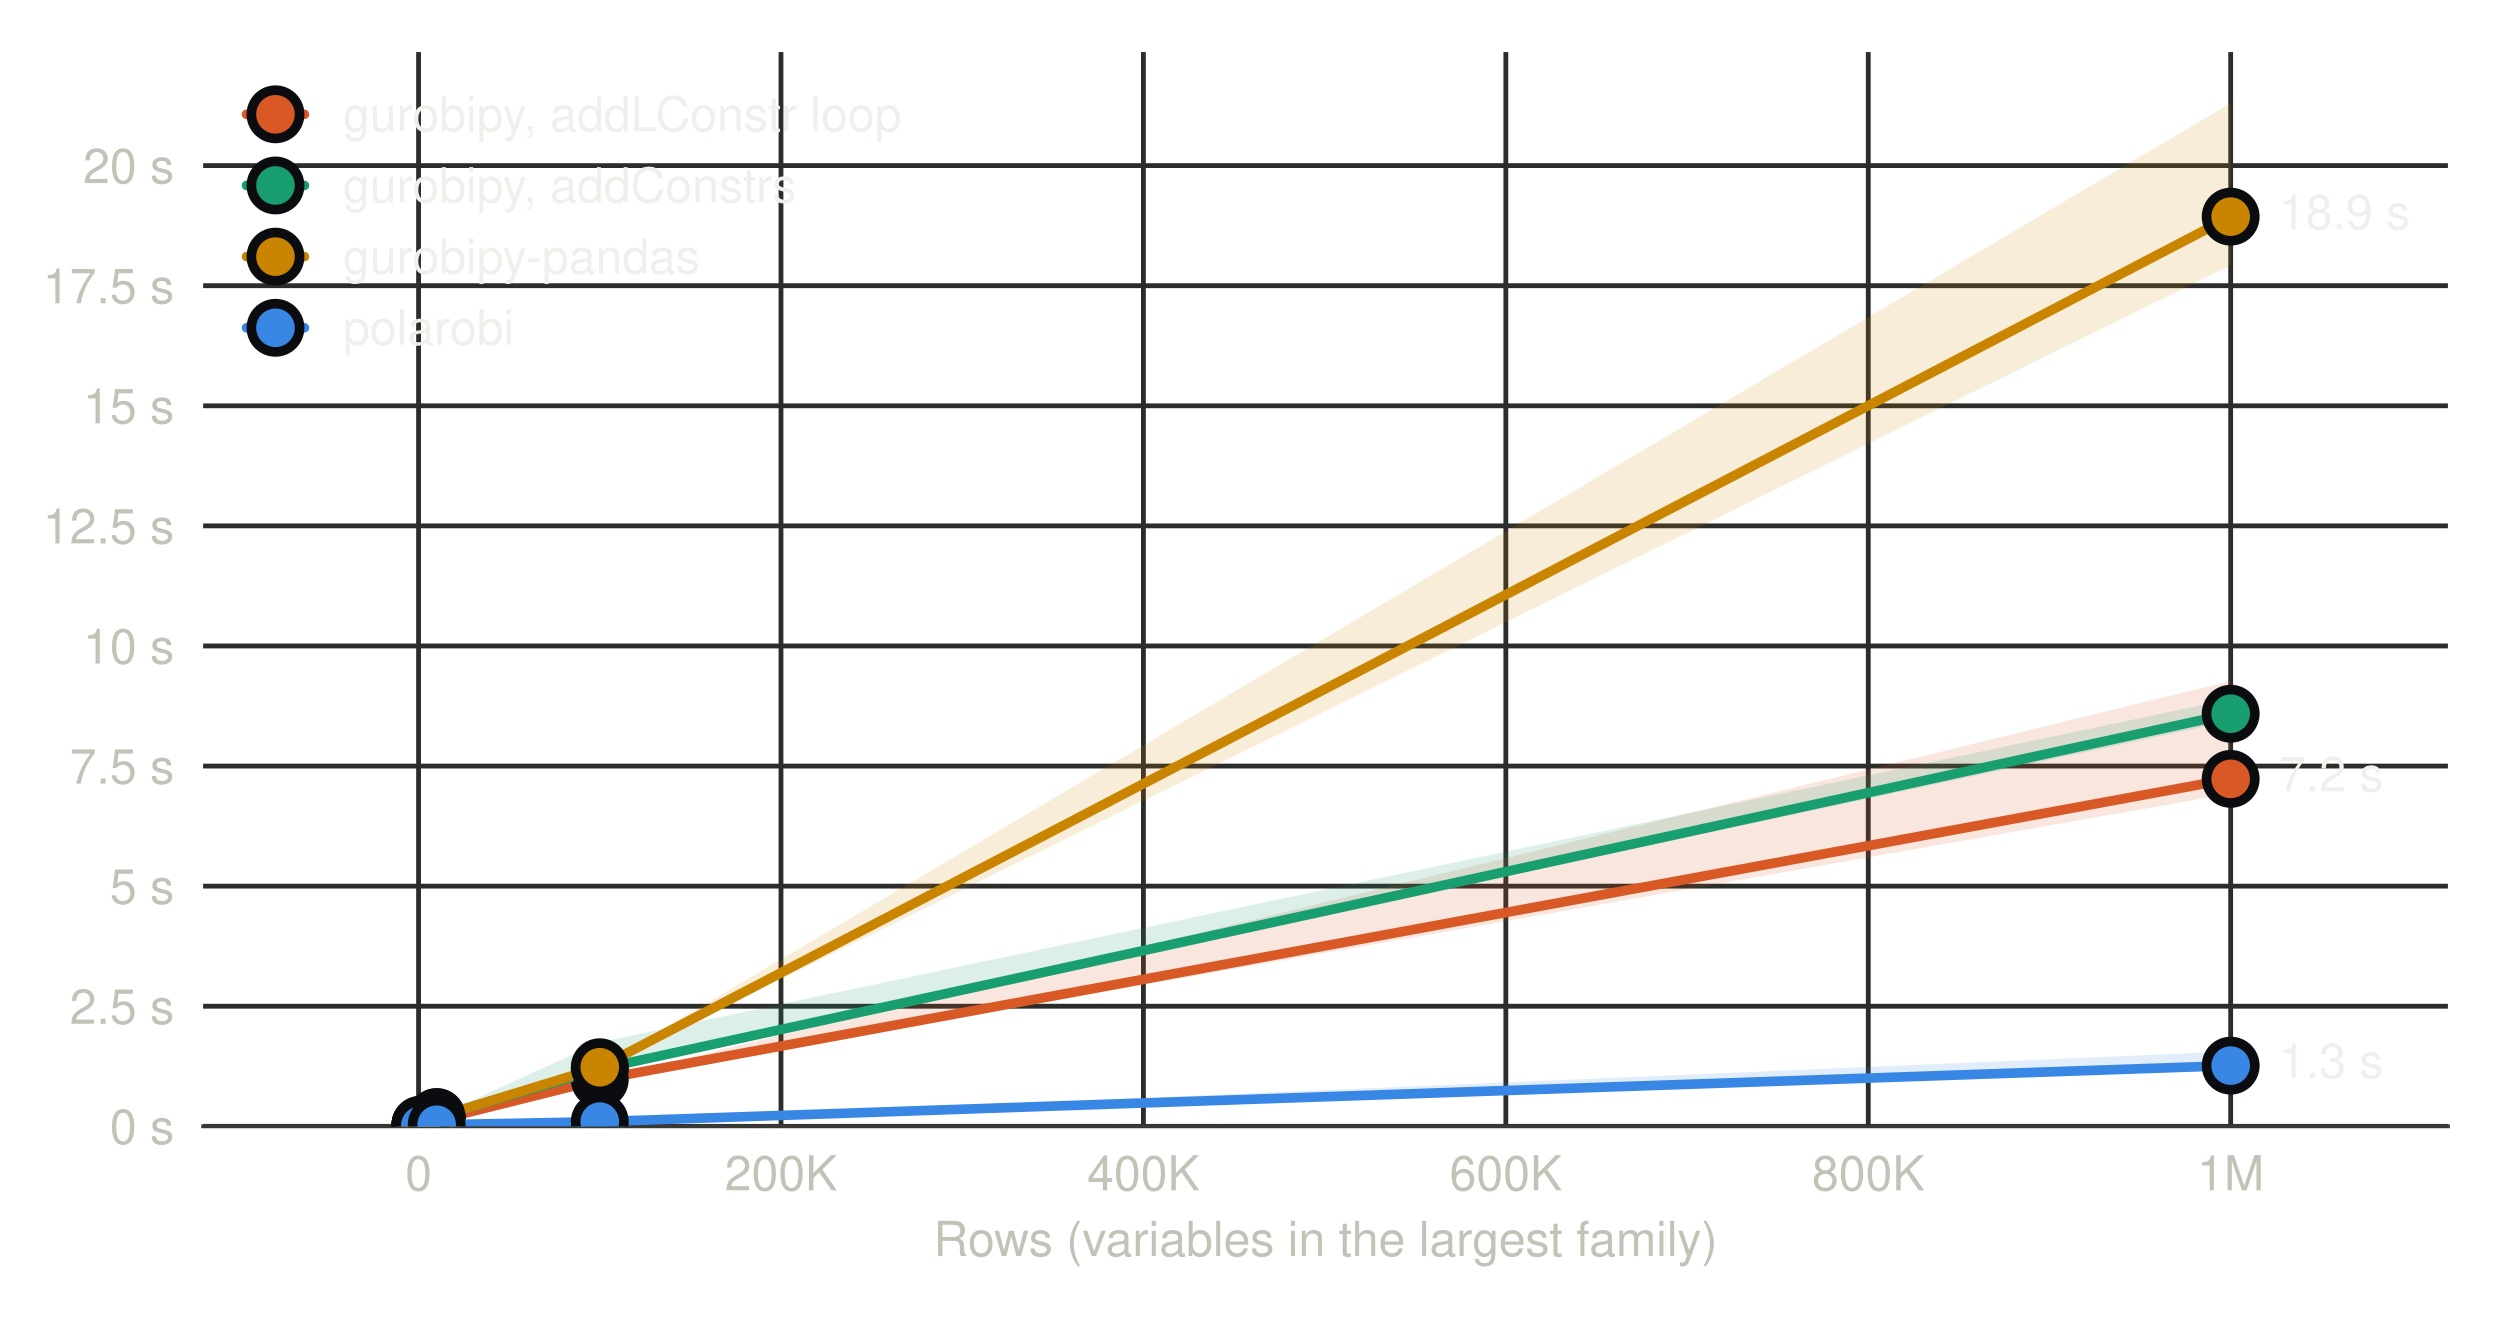
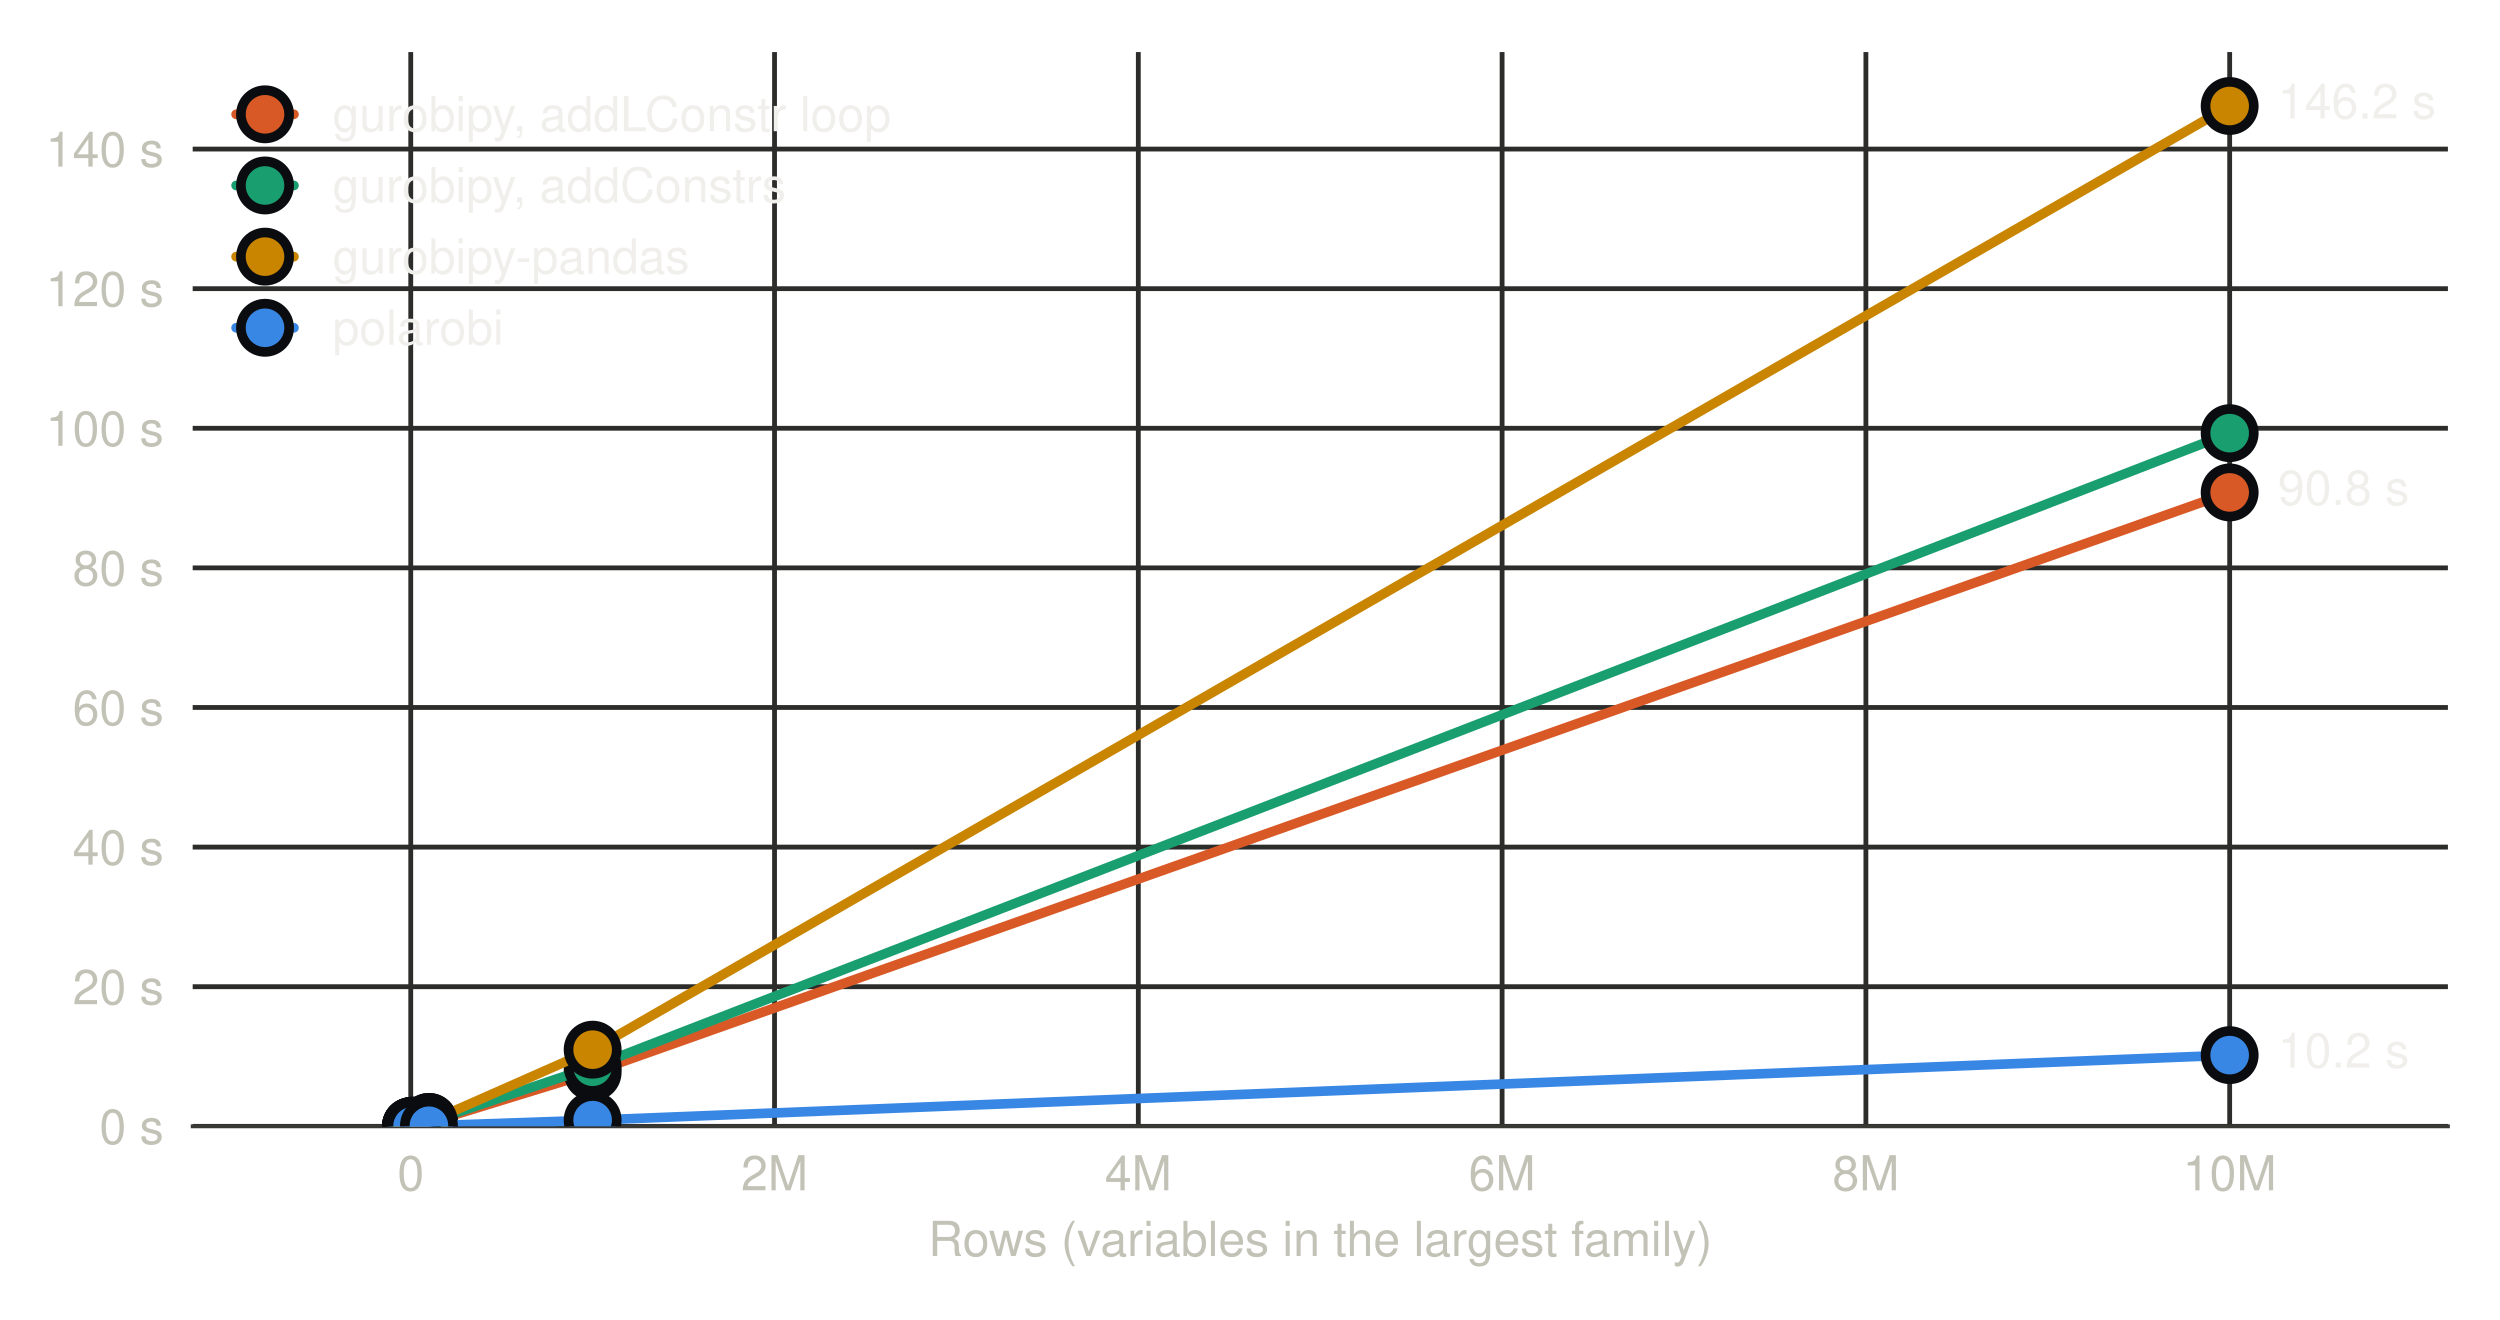
<svg xmlns="http://www.w3.org/2000/svg" xmlns:xlink="http://www.w3.org/1999/xlink" width="518.4pt" height="273.6pt" viewBox="0 0 518.4 273.6" version="1.1">
  <defs>
    <style type="text/css">*{stroke-linejoin: round; stroke-linecap: butt}</style>
  </defs>
  <g id="figure_1">
    <g id="patch_1">
      <path d="M 0 273.6  L 518.4 273.6  L 518.4 0  L 0 0  L 0 273.6  z " style="fill: none; opacity: 0" />
    </g>
    <g id="axes_1">
      <g id="patch_2">
-         <path d="M 42.123 233.553  L 507.6 233.553  L 507.6 10.8  L 42.123 10.8  L 42.123 233.553  z " style="fill: none" />
+         <path d="M 39.955 233.553  L 507.6 233.553  L 507.6 10.8  L 39.955 10.8  L 39.955 233.553  z " style="fill: none" />
      </g>
      <g id="matplotlib.axis_1">
        <g id="xtick_1">
          <g id="line2d_1">
-             <path d="M 86.794 233.553  L 86.794 10.8  " clip-path="url(#pee6a1413c4)" style="fill: none; stroke: #2c2c2a; stroke-linecap: square" />
+             <path d="M 85.173 233.553  L 85.173 10.8  " clip-path="url(#pe7d476c7a1)" style="fill: none; stroke: #2c2c2a; stroke-linecap: square" />
          </g>
          <g id="line2d_2" />
          <g id="text_1">
-             <text style="font-size: 10px; font-family: 'Segoe UI', 'Helvetica', 'Arial', 'DejaVu Sans', sans-serif; text-anchor: middle; fill: #c3c2b7" x="86.794" y="246.833" transform="rotate(-0 86.7938 246.833)">0</text>
+             <text style="font-size: 10px; font-family: 'Segoe UI', 'Helvetica', 'Arial', 'DejaVu Sans', sans-serif; text-anchor: middle; fill: #c3c2b7" x="85.173" y="246.833" transform="rotate(-0 85.17297 246.833)">0</text>
          </g>
        </g>
        <g id="xtick_2">
          <g id="line2d_3">
-             <path d="M 161.946 233.553  L 161.946 10.8  " clip-path="url(#pee6a1413c4)" style="fill: none; stroke: #2c2c2a; stroke-linecap: square" />
+             <path d="M 160.607 233.553  L 160.607 10.8  " clip-path="url(#pe7d476c7a1)" style="fill: none; stroke: #2c2c2a; stroke-linecap: square" />
          </g>
          <g id="line2d_4" />
          <g id="text_2">
-             <text style="font-size: 10px; font-family: 'Segoe UI', 'Helvetica', 'Arial', 'DejaVu Sans', sans-serif; text-anchor: middle; fill: #c3c2b7" x="161.946" y="246.833" transform="rotate(-0 161.9458 246.833)">200K</text>
+             <text style="font-size: 10px; font-family: 'Segoe UI', 'Helvetica', 'Arial', 'DejaVu Sans', sans-serif; text-anchor: middle; fill: #c3c2b7" x="160.607" y="246.833" transform="rotate(-0 160.6072 246.833)">2M</text>
          </g>
        </g>
        <g id="xtick_3">
          <g id="line2d_5">
-             <path d="M 237.098 233.553  L 237.098 10.8  " clip-path="url(#pee6a1413c4)" style="fill: none; stroke: #2c2c2a; stroke-linecap: square" />
+             <path d="M 236.041 233.553  L 236.041 10.8  " clip-path="url(#pe7d476c7a1)" style="fill: none; stroke: #2c2c2a; stroke-linecap: square" />
          </g>
          <g id="line2d_6" />
          <g id="text_3">
-             <text style="font-size: 10px; font-family: 'Segoe UI', 'Helvetica', 'Arial', 'DejaVu Sans', sans-serif; text-anchor: middle; fill: #c3c2b7" x="237.098" y="246.833" transform="rotate(-0 237.0978 246.833)">400K</text>
+             <text style="font-size: 10px; font-family: 'Segoe UI', 'Helvetica', 'Arial', 'DejaVu Sans', sans-serif; text-anchor: middle; fill: #c3c2b7" x="236.041" y="246.833" transform="rotate(-0 236.0414 246.833)">4M</text>
          </g>
        </g>
        <g id="xtick_4">
          <g id="line2d_7">
-             <path d="M 312.25 233.553  L 312.25 10.8  " clip-path="url(#pee6a1413c4)" style="fill: none; stroke: #2c2c2a; stroke-linecap: square" />
+             <path d="M 311.476 233.553  L 311.476 10.8  " clip-path="url(#pe7d476c7a1)" style="fill: none; stroke: #2c2c2a; stroke-linecap: square" />
          </g>
          <g id="line2d_8" />
          <g id="text_4">
-             <text style="font-size: 10px; font-family: 'Segoe UI', 'Helvetica', 'Arial', 'DejaVu Sans', sans-serif; text-anchor: middle; fill: #c3c2b7" x="312.25" y="246.833" transform="rotate(-0 312.2498 246.833)">600K</text>
+             <text style="font-size: 10px; font-family: 'Segoe UI', 'Helvetica', 'Arial', 'DejaVu Sans', sans-serif; text-anchor: middle; fill: #c3c2b7" x="311.476" y="246.833" transform="rotate(-0 311.4756 246.833)">6M</text>
          </g>
        </g>
        <g id="xtick_5">
          <g id="line2d_9">
-             <path d="M 387.402 233.553  L 387.402 10.8  " clip-path="url(#pee6a1413c4)" style="fill: none; stroke: #2c2c2a; stroke-linecap: square" />
+             <path d="M 386.91 233.553  L 386.91 10.8  " clip-path="url(#pe7d476c7a1)" style="fill: none; stroke: #2c2c2a; stroke-linecap: square" />
          </g>
          <g id="line2d_10" />
          <g id="text_5">
-             <text style="font-size: 10px; font-family: 'Segoe UI', 'Helvetica', 'Arial', 'DejaVu Sans', sans-serif; text-anchor: middle; fill: #c3c2b7" x="387.402" y="246.833" transform="rotate(-0 387.4019 246.833)">800K</text>
+             <text style="font-size: 10px; font-family: 'Segoe UI', 'Helvetica', 'Arial', 'DejaVu Sans', sans-serif; text-anchor: middle; fill: #c3c2b7" x="386.91" y="246.833" transform="rotate(-0 386.9098 246.833)">8M</text>
          </g>
        </g>
        <g id="xtick_6">
          <g id="line2d_11">
-             <path d="M 462.554 233.553  L 462.554 10.8  " clip-path="url(#pee6a1413c4)" style="fill: none; stroke: #2c2c2a; stroke-linecap: square" />
+             <path d="M 462.344 233.553  L 462.344 10.8  " clip-path="url(#pe7d476c7a1)" style="fill: none; stroke: #2c2c2a; stroke-linecap: square" />
          </g>
          <g id="line2d_12" />
          <g id="text_6">
-             <text style="font-size: 10px; font-family: 'Segoe UI', 'Helvetica', 'Arial', 'DejaVu Sans', sans-serif; text-anchor: middle; fill: #c3c2b7" x="462.554" y="246.833" transform="rotate(-0 462.5539 246.833)">1M</text>
+             <text style="font-size: 10px; font-family: 'Segoe UI', 'Helvetica', 'Arial', 'DejaVu Sans', sans-serif; text-anchor: middle; fill: #c3c2b7" x="462.344" y="246.833" transform="rotate(-0 462.344 246.833)">10M</text>
          </g>
        </g>
        <g id="text_7">
-           <text style="font-size: 10px; font-family: 'Segoe UI', 'Helvetica', 'Arial', 'DejaVu Sans', sans-serif; text-anchor: middle; fill: #c3c2b7" x="274.862" y="260.447" transform="rotate(-0 274.8617 260.4469)">Rows (variables in the largest family)</text>
+           <text style="font-size: 10px; font-family: 'Segoe UI', 'Helvetica', 'Arial', 'DejaVu Sans', sans-serif; text-anchor: middle; fill: #c3c2b7" x="273.777" y="260.447" transform="rotate(-0 273.7773 260.4469)">Rows (variables in the largest family)</text>
        </g>
      </g>
      <g id="matplotlib.axis_2">
        <g id="ytick_1">
          <g id="line2d_13">
-             <path d="M 42.123 233.553  L 507.6 233.553  " clip-path="url(#pee6a1413c4)" style="fill: none; stroke: #2c2c2a; stroke-linecap: square" />
+             <path d="M 39.955 233.553  L 507.6 233.553  " clip-path="url(#pe7d476c7a1)" style="fill: none; stroke: #2c2c2a; stroke-linecap: square" />
          </g>
          <g id="line2d_14" />
          <g id="text_8">
-             <text style="font-size: 10px; font-family: 'Segoe UI', 'Helvetica', 'Arial', 'DejaVu Sans', sans-serif; text-anchor: end; fill: #c3c2b7" x="36.123" y="237.193" transform="rotate(-0 36.12344 237.1929)">0 s</text>
+             <text style="font-size: 10px; font-family: 'Segoe UI', 'Helvetica', 'Arial', 'DejaVu Sans', sans-serif; text-anchor: end; fill: #c3c2b7" x="33.955" y="237.193" transform="rotate(-0 33.95469 237.1929)">0 s</text>
          </g>
        </g>
        <g id="ytick_2">
          <g id="line2d_15">
-             <path d="M 42.123 208.652  L 507.6 208.652  " clip-path="url(#pee6a1413c4)" style="fill: none; stroke: #2c2c2a; stroke-linecap: square" />
+             <path d="M 39.955 204.603  L 507.6 204.603  " clip-path="url(#pe7d476c7a1)" style="fill: none; stroke: #2c2c2a; stroke-linecap: square" />
          </g>
          <g id="line2d_16" />
          <g id="text_9">
-             <text style="font-size: 10px; font-family: 'Segoe UI', 'Helvetica', 'Arial', 'DejaVu Sans', sans-serif; text-anchor: end; fill: #c3c2b7" x="36.123" y="212.292" transform="rotate(-0 36.12344 212.2917)">2.5 s</text>
+             <text style="font-size: 10px; font-family: 'Segoe UI', 'Helvetica', 'Arial', 'DejaVu Sans', sans-serif; text-anchor: end; fill: #c3c2b7" x="33.955" y="208.243" transform="rotate(-0 33.95469 208.2434)">20 s</text>
          </g>
        </g>
        <g id="ytick_3">
          <g id="line2d_17">
-             <path d="M 42.123 183.75  L 507.6 183.75  " clip-path="url(#pee6a1413c4)" style="fill: none; stroke: #2c2c2a; stroke-linecap: square" />
+             <path d="M 39.955 175.654  L 507.6 175.654  " clip-path="url(#pe7d476c7a1)" style="fill: none; stroke: #2c2c2a; stroke-linecap: square" />
          </g>
          <g id="line2d_18" />
          <g id="text_10">
-             <text style="font-size: 10px; font-family: 'Segoe UI', 'Helvetica', 'Arial', 'DejaVu Sans', sans-serif; text-anchor: end; fill: #c3c2b7" x="36.123" y="187.39" transform="rotate(-0 36.12344 187.3905)">5 s</text>
+             <text style="font-size: 10px; font-family: 'Segoe UI', 'Helvetica', 'Arial', 'DejaVu Sans', sans-serif; text-anchor: end; fill: #c3c2b7" x="33.955" y="179.294" transform="rotate(-0 33.95469 179.294)">40 s</text>
          </g>
        </g>
        <g id="ytick_4">
          <g id="line2d_19">
-             <path d="M 42.123 158.849  L 507.6 158.849  " clip-path="url(#pee6a1413c4)" style="fill: none; stroke: #2c2c2a; stroke-linecap: square" />
+             <path d="M 39.955 146.704  L 507.6 146.704  " clip-path="url(#pe7d476c7a1)" style="fill: none; stroke: #2c2c2a; stroke-linecap: square" />
          </g>
          <g id="line2d_20" />
          <g id="text_11">
-             <text style="font-size: 10px; font-family: 'Segoe UI', 'Helvetica', 'Arial', 'DejaVu Sans', sans-serif; text-anchor: end; fill: #c3c2b7" x="36.123" y="162.489" transform="rotate(-0 36.12344 162.4893)">7.5 s</text>
+             <text style="font-size: 10px; font-family: 'Segoe UI', 'Helvetica', 'Arial', 'DejaVu Sans', sans-serif; text-anchor: end; fill: #c3c2b7" x="33.955" y="150.344" transform="rotate(-0 33.95469 150.3445)">60 s</text>
          </g>
        </g>
        <g id="ytick_5">
          <g id="line2d_21">
-             <path d="M 42.123 133.948  L 507.6 133.948  " clip-path="url(#pee6a1413c4)" style="fill: none; stroke: #2c2c2a; stroke-linecap: square" />
+             <path d="M 39.955 117.755  L 507.6 117.755  " clip-path="url(#pe7d476c7a1)" style="fill: none; stroke: #2c2c2a; stroke-linecap: square" />
          </g>
          <g id="line2d_22" />
          <g id="text_12">
-             <text style="font-size: 10px; font-family: 'Segoe UI', 'Helvetica', 'Arial', 'DejaVu Sans', sans-serif; text-anchor: end; fill: #c3c2b7" x="36.123" y="137.588" transform="rotate(-0 36.12344 137.5881)">10 s</text>
+             <text style="font-size: 10px; font-family: 'Segoe UI', 'Helvetica', 'Arial', 'DejaVu Sans', sans-serif; text-anchor: end; fill: #c3c2b7" x="33.955" y="121.395" transform="rotate(-0 33.95469 121.395)">80 s</text>
          </g>
        </g>
        <g id="ytick_6">
          <g id="line2d_23">
-             <path d="M 42.123 109.047  L 507.6 109.047  " clip-path="url(#pee6a1413c4)" style="fill: none; stroke: #2c2c2a; stroke-linecap: square" />
+             <path d="M 39.955 88.805  L 507.6 88.805  " clip-path="url(#pe7d476c7a1)" style="fill: none; stroke: #2c2c2a; stroke-linecap: square" />
          </g>
          <g id="line2d_24" />
          <g id="text_13">
-             <text style="font-size: 10px; font-family: 'Segoe UI', 'Helvetica', 'Arial', 'DejaVu Sans', sans-serif; text-anchor: end; fill: #c3c2b7" x="36.123" y="112.687" transform="rotate(-0 36.12344 112.6869)">12.5 s</text>
+             <text style="font-size: 10px; font-family: 'Segoe UI', 'Helvetica', 'Arial', 'DejaVu Sans', sans-serif; text-anchor: end; fill: #c3c2b7" x="33.955" y="92.446" transform="rotate(-0 33.95469 92.44558)">100 s</text>
          </g>
        </g>
        <g id="ytick_7">
          <g id="line2d_25">
-             <path d="M 42.123 84.146  L 507.6 84.146  " clip-path="url(#pee6a1413c4)" style="fill: none; stroke: #2c2c2a; stroke-linecap: square" />
+             <path d="M 39.955 59.856  L 507.6 59.856  " clip-path="url(#pe7d476c7a1)" style="fill: none; stroke: #2c2c2a; stroke-linecap: square" />
          </g>
          <g id="line2d_26" />
          <g id="text_14">
-             <text style="font-size: 10px; font-family: 'Segoe UI', 'Helvetica', 'Arial', 'DejaVu Sans', sans-serif; text-anchor: end; fill: #c3c2b7" x="36.123" y="87.786" transform="rotate(-0 36.12344 87.78566)">15 s</text>
+             <text style="font-size: 10px; font-family: 'Segoe UI', 'Helvetica', 'Arial', 'DejaVu Sans', sans-serif; text-anchor: end; fill: #c3c2b7" x="33.955" y="63.496" transform="rotate(-0 33.95469 63.49612)">120 s</text>
          </g>
        </g>
        <g id="ytick_8">
          <g id="line2d_27">
-             <path d="M 42.123 59.244  L 507.6 59.244  " clip-path="url(#pee6a1413c4)" style="fill: none; stroke: #2c2c2a; stroke-linecap: square" />
+             <path d="M 39.955 30.907  L 507.6 30.907  " clip-path="url(#pe7d476c7a1)" style="fill: none; stroke: #2c2c2a; stroke-linecap: square" />
          </g>
          <g id="line2d_28" />
          <g id="text_15">
-             <text style="font-size: 10px; font-family: 'Segoe UI', 'Helvetica', 'Arial', 'DejaVu Sans', sans-serif; text-anchor: end; fill: #c3c2b7" x="36.123" y="62.884" transform="rotate(-0 36.12344 62.88446)">17.5 s</text>
-           </g>
-         </g>
-         <g id="ytick_9">
-           <g id="line2d_29">
-             <path d="M 42.123 34.343  L 507.6 34.343  " clip-path="url(#pee6a1413c4)" style="fill: none; stroke: #2c2c2a; stroke-linecap: square" />
-           </g>
-           <g id="line2d_30" />
-           <g id="text_16">
-             <text style="font-size: 10px; font-family: 'Segoe UI', 'Helvetica', 'Arial', 'DejaVu Sans', sans-serif; text-anchor: end; fill: #c3c2b7" x="36.123" y="37.983" transform="rotate(-0 36.12344 37.98325)">20 s</text>
+             <text style="font-size: 10px; font-family: 'Segoe UI', 'Helvetica', 'Arial', 'DejaVu Sans', sans-serif; text-anchor: end; fill: #c3c2b7" x="33.955" y="34.547" transform="rotate(-0 33.95469 34.54666)">140 s</text>
          </g>
        </g>
      </g>
      <g id="FillBetweenPolyCollection_1">
        <defs>
-           <path id="mad82b6586e" d="M 87.17 -40.211  L 87.17 -40.209  L 90.551 -41.262  L 124.37 -49.545  L 462.554 -109.038  L 462.554 -132.397  L 462.554 -132.397  L 124.37 -49.793  L 90.551 -41.316  L 87.17 -40.211  z " />
-         </defs>
-         <g clip-path="url(#pee6a1413c4)">
-           <use xlink:href="#mad82b6586e" x="0" y="273.6" style="fill: #d95926; fill-opacity: 0.15" />
+           <path id="m7bd831eaaf" d="M 85.211 -40.066  L 85.211 -40.066  L 85.55 -40.144  L 88.945 -40.791  L 122.89 -51.231  L 462.344 -171.068  L 462.344 -172.052  L 462.344 -172.052  L 122.89 -51.259  L 88.945 -40.807  L 85.55 -40.149  L 85.211 -40.066  z " />
+         </defs>
+         <g clip-path="url(#pe7d476c7a1)">
+           <use xlink:href="#m7bd831eaaf" x="0" y="273.6" style="fill: #d95926; fill-opacity: 0.15" />
        </g>
      </g>
      <g id="FillBetweenPolyCollection_2">
        <defs>
-           <path id="m493841b66e" d="M 87.17 -40.322  L 87.17 -40.318  L 90.551 -41.939  L 124.37 -51.737  L 462.554 -124.086  L 462.554 -128.643  L 462.554 -128.643  L 124.37 -57.478  L 90.551 -42.11  L 87.17 -40.322  z " />
-         </defs>
-         <g clip-path="url(#pee6a1413c4)">
-           <use xlink:href="#m493841b66e" x="0" y="273.6" style="fill: #199e70; fill-opacity: 0.15" />
+           <path id="mbd55567a78" d="M 85.211 -40.08  L 85.211 -40.079  L 85.55 -40.192  L 88.945 -40.96  L 122.89 -52.349  L 462.344 -183.305  L 462.344 -184.195  L 462.344 -184.195  L 122.89 -52.433  L 88.945 -40.977  L 85.55 -40.194  L 85.211 -40.08  z " />
+         </defs>
+         <g clip-path="url(#pe7d476c7a1)">
+           <use xlink:href="#mbd55567a78" x="0" y="273.6" style="fill: #199e70; fill-opacity: 0.15" />
        </g>
      </g>
      <g id="FillBetweenPolyCollection_3">
        <defs>
-           <path id="m85e2cb88d2" d="M 87.17 -40.4  L 87.17 -40.373  L 90.551 -41.918  L 124.37 -52.068  L 462.554 -218.623  L 462.554 -252.2  L 462.554 -252.2  L 124.37 -52.479  L 90.551 -41.934  L 87.17 -40.4  z " />
-         </defs>
-         <g clip-path="url(#pee6a1413c4)">
-           <use xlink:href="#m85e2cb88d2" x="0" y="273.6" style="fill: #c98500; fill-opacity: 0.15" />
+           <path id="md07af6cb43" d="M 85.211 -40.086  L 85.211 -40.085  L 85.55 -40.18  L 88.945 -40.949  L 122.89 -55.893  L 462.344 -251.292  L 462.344 -252.193  L 462.344 -252.193  L 122.89 -55.976  L 88.945 -40.958  L 85.55 -40.182  L 85.211 -40.086  z " />
+         </defs>
+         <g clip-path="url(#pe7d476c7a1)">
+           <use xlink:href="#md07af6cb43" x="0" y="273.6" style="fill: #c98500; fill-opacity: 0.15" />
        </g>
      </g>
      <g id="FillBetweenPolyCollection_4">
        <defs>
-           <path id="m4b2e55ec2d" d="M 87.17 -40.215  L 87.17 -40.211  L 90.551 -40.355  L 124.37 -40.923  L 462.554 -52.48  L 462.554 -55.566  L 462.554 -55.566  L 124.37 -41.143  L 90.551 -40.406  L 87.17 -40.215  z " />
-         </defs>
-         <g clip-path="url(#pee6a1413c4)">
-           <use xlink:href="#m4b2e55ec2d" x="0" y="273.6" style="fill: #3987e5; fill-opacity: 0.15" />
+           <path id="m5230fe5772" d="M 85.211 -40.061  L 85.211 -40.06  L 85.55 -40.075  L 88.945 -40.159  L 122.89 -41.319  L 462.344 -54.776  L 462.344 -54.856  L 462.344 -54.856  L 122.89 -41.328  L 88.945 -40.167  L 85.55 -40.077  L 85.211 -40.061  z " />
+         </defs>
+         <g clip-path="url(#pe7d476c7a1)">
+           <use xlink:href="#m5230fe5772" x="0" y="273.6" style="fill: #3987e5; fill-opacity: 0.15" />
        </g>
      </g>
      <g id="patch_3">
-         <path d="M 42.123 233.553  L 507.6 233.553  " style="fill: none; stroke: #383835; stroke-width: 0.8; stroke-linejoin: miter; stroke-linecap: square" />
+         <path d="M 39.955 233.553  L 507.6 233.553  " style="fill: none; stroke: #383835; stroke-width: 0.8; stroke-linejoin: miter; stroke-linecap: square" />
+       </g>
+       <g id="line2d_29">
+         <path d="M 85.211 233.534  L 85.55 233.454  L 88.945 232.802  L 122.89 222.359  L 462.344 102.109  " clip-path="url(#pe7d476c7a1)" style="fill: none; stroke: #d95926; stroke-width: 2; stroke-linecap: round" />
+         <defs>
+           <path id="m5c7898882a" d="M 0 5  C 1.326 5 2.598 4.473 3.536 3.536  C 4.473 2.598 5 1.326 5 0  C 5 -1.326 4.473 -2.598 3.536 -3.536  C 2.598 -4.473 1.326 -5 0 -5  C -1.326 -5 -2.598 -4.473 -3.536 -3.536  C -4.473 -2.598 -5 -1.326 -5 0  C -5 1.326 -4.473 2.598 -3.536 3.536  C -2.598 4.473 -1.326 5 0 5  z " style="stroke: #0b0c0f; stroke-width: 2" />
+         </defs>
+         <g clip-path="url(#pe7d476c7a1)">
+           <use xlink:href="#m5c7898882a" x="85.211" y="233.534" style="fill: #d95926; stroke: #0b0c0f; stroke-width: 2" />
+           <use xlink:href="#m5c7898882a" x="85.55" y="233.454" style="fill: #d95926; stroke: #0b0c0f; stroke-width: 2" />
+           <use xlink:href="#m5c7898882a" x="88.945" y="232.802" style="fill: #d95926; stroke: #0b0c0f; stroke-width: 2" />
+           <use xlink:href="#m5c7898882a" x="122.89" y="222.359" style="fill: #d95926; stroke: #0b0c0f; stroke-width: 2" />
+           <use xlink:href="#m5c7898882a" x="462.344" y="102.109" style="fill: #d95926; stroke: #0b0c0f; stroke-width: 2" />
+         </g>
+       </g>
+       <g id="line2d_30">
+         <path d="M 85.211 233.521  L 85.55 233.407  L 88.945 232.634  L 122.89 221.208  L 462.344 89.82  " clip-path="url(#pe7d476c7a1)" style="fill: none; stroke: #199e70; stroke-width: 2; stroke-linecap: round" />
+         <defs>
+           <path id="med46bd8f11" d="M 0 5  C 1.326 5 2.598 4.473 3.536 3.536  C 4.473 2.598 5 1.326 5 0  C 5 -1.326 4.473 -2.598 3.536 -3.536  C 2.598 -4.473 1.326 -5 0 -5  C -1.326 -5 -2.598 -4.473 -3.536 -3.536  C -4.473 -2.598 -5 -1.326 -5 0  C -5 1.326 -4.473 2.598 -3.536 3.536  C -2.598 4.473 -1.326 5 0 5  z " style="stroke: #0b0c0f; stroke-width: 2" />
+         </defs>
+         <g clip-path="url(#pe7d476c7a1)">
+           <use xlink:href="#med46bd8f11" x="85.211" y="233.521" style="fill: #199e70; stroke: #0b0c0f; stroke-width: 2" />
+           <use xlink:href="#med46bd8f11" x="85.55" y="233.407" style="fill: #199e70; stroke: #0b0c0f; stroke-width: 2" />
+           <use xlink:href="#med46bd8f11" x="88.945" y="232.634" style="fill: #199e70; stroke: #0b0c0f; stroke-width: 2" />
+           <use xlink:href="#med46bd8f11" x="122.89" y="221.208" style="fill: #199e70; stroke: #0b0c0f; stroke-width: 2" />
+           <use xlink:href="#med46bd8f11" x="462.344" y="89.82" style="fill: #199e70; stroke: #0b0c0f; stroke-width: 2" />
+         </g>
      </g>
      <g id="line2d_31">
-         <path d="M 87.17 233.389  L 90.551 232.304  L 124.37 223.845  L 462.554 161.509  " clip-path="url(#pee6a1413c4)" style="fill: none; stroke: #d95926; stroke-width: 2; stroke-linecap: round" />
-         <defs>
-           <path id="mea42de60b4" d="M 0 5  C 1.326 5 2.598 4.473 3.536 3.536  C 4.473 2.598 5 1.326 5 0  C 5 -1.326 4.473 -2.598 3.536 -3.536  C 2.598 -4.473 1.326 -5 0 -5  C -1.326 -5 -2.598 -4.473 -3.536 -3.536  C -4.473 -2.598 -5 -1.326 -5 0  C -5 1.326 -4.473 2.598 -3.536 3.536  C -2.598 4.473 -1.326 5 0 5  z " style="stroke: #0b0c0f; stroke-width: 2" />
-         </defs>
-         <g clip-path="url(#pee6a1413c4)">
-           <use xlink:href="#mea42de60b4" x="87.17" y="233.389" style="fill: #d95926; stroke: #0b0c0f; stroke-width: 2" />
-           <use xlink:href="#mea42de60b4" x="90.551" y="232.304" style="fill: #d95926; stroke: #0b0c0f; stroke-width: 2" />
-           <use xlink:href="#mea42de60b4" x="124.37" y="223.845" style="fill: #d95926; stroke: #0b0c0f; stroke-width: 2" />
-           <use xlink:href="#mea42de60b4" x="462.554" y="161.509" style="fill: #d95926; stroke: #0b0c0f; stroke-width: 2" />
+         <path d="M 85.211 233.514  L 85.55 233.419  L 88.945 232.647  L 122.89 217.659  L 462.344 21.981  " clip-path="url(#pe7d476c7a1)" style="fill: none; stroke: #c98500; stroke-width: 2; stroke-linecap: round" />
+         <defs>
+           <path id="m70b5df03ca" d="M 0 5  C 1.326 5 2.598 4.473 3.536 3.536  C 4.473 2.598 5 1.326 5 0  C 5 -1.326 4.473 -2.598 3.536 -3.536  C 2.598 -4.473 1.326 -5 0 -5  C -1.326 -5 -2.598 -4.473 -3.536 -3.536  C -4.473 -2.598 -5 -1.326 -5 0  C -5 1.326 -4.473 2.598 -3.536 3.536  C -2.598 4.473 -1.326 5 0 5  z " style="stroke: #0b0c0f; stroke-width: 2" />
+         </defs>
+         <g clip-path="url(#pe7d476c7a1)">
+           <use xlink:href="#m70b5df03ca" x="85.211" y="233.514" style="fill: #c98500; stroke: #0b0c0f; stroke-width: 2" />
+           <use xlink:href="#m70b5df03ca" x="85.55" y="233.419" style="fill: #c98500; stroke: #0b0c0f; stroke-width: 2" />
+           <use xlink:href="#m70b5df03ca" x="88.945" y="232.647" style="fill: #c98500; stroke: #0b0c0f; stroke-width: 2" />
+           <use xlink:href="#m70b5df03ca" x="122.89" y="217.659" style="fill: #c98500; stroke: #0b0c0f; stroke-width: 2" />
+           <use xlink:href="#m70b5df03ca" x="462.344" y="21.981" style="fill: #c98500; stroke: #0b0c0f; stroke-width: 2" />
        </g>
      </g>
      <g id="line2d_32">
-         <path d="M 87.17 233.279  L 90.551 231.625  L 124.37 221.657  L 462.554 147.999  " clip-path="url(#pee6a1413c4)" style="fill: none; stroke: #199e70; stroke-width: 2; stroke-linecap: round" />
-         <defs>
-           <path id="mdc86c88d80" d="M 0 5  C 1.326 5 2.598 4.473 3.536 3.536  C 4.473 2.598 5 1.326 5 0  C 5 -1.326 4.473 -2.598 3.536 -3.536  C 2.598 -4.473 1.326 -5 0 -5  C -1.326 -5 -2.598 -4.473 -3.536 -3.536  C -4.473 -2.598 -5 -1.326 -5 0  C -5 1.326 -4.473 2.598 -3.536 3.536  C -2.598 4.473 -1.326 5 0 5  z " style="stroke: #0b0c0f; stroke-width: 2" />
-         </defs>
-         <g clip-path="url(#pee6a1413c4)">
-           <use xlink:href="#mdc86c88d80" x="87.17" y="233.279" style="fill: #199e70; stroke: #0b0c0f; stroke-width: 2" />
-           <use xlink:href="#mdc86c88d80" x="90.551" y="231.625" style="fill: #199e70; stroke: #0b0c0f; stroke-width: 2" />
-           <use xlink:href="#mdc86c88d80" x="124.37" y="221.657" style="fill: #199e70; stroke: #0b0c0f; stroke-width: 2" />
-           <use xlink:href="#mdc86c88d80" x="462.554" y="147.999" style="fill: #199e70; stroke: #0b0c0f; stroke-width: 2" />
-         </g>
-       </g>
-       <g id="line2d_33">
-         <path d="M 87.17 233.22  L 90.551 231.676  L 124.37 221.305  L 462.554 44.923  " clip-path="url(#pee6a1413c4)" style="fill: none; stroke: #c98500; stroke-width: 2; stroke-linecap: round" />
-         <defs>
-           <path id="m3395fa2912" d="M 0 5  C 1.326 5 2.598 4.473 3.536 3.536  C 4.473 2.598 5 1.326 5 0  C 5 -1.326 4.473 -2.598 3.536 -3.536  C 2.598 -4.473 1.326 -5 0 -5  C -1.326 -5 -2.598 -4.473 -3.536 -3.536  C -4.473 -2.598 -5 -1.326 -5 0  C -5 1.326 -4.473 2.598 -3.536 3.536  C -2.598 4.473 -1.326 5 0 5  z " style="stroke: #0b0c0f; stroke-width: 2" />
-         </defs>
-         <g clip-path="url(#pee6a1413c4)">
-           <use xlink:href="#m3395fa2912" x="87.17" y="233.22" style="fill: #c98500; stroke: #0b0c0f; stroke-width: 2" />
-           <use xlink:href="#m3395fa2912" x="90.551" y="231.676" style="fill: #c98500; stroke: #0b0c0f; stroke-width: 2" />
-           <use xlink:href="#m3395fa2912" x="124.37" y="221.305" style="fill: #c98500; stroke: #0b0c0f; stroke-width: 2" />
-           <use xlink:href="#m3395fa2912" x="462.554" y="44.923" style="fill: #c98500; stroke: #0b0c0f; stroke-width: 2" />
-         </g>
-       </g>
-       <g id="line2d_34">
-         <path d="M 87.17 233.386  L 90.551 233.226  L 124.37 232.581  L 462.554 220.967  " clip-path="url(#pee6a1413c4)" style="fill: none; stroke: #3987e5; stroke-width: 2; stroke-linecap: round" />
-         <defs>
-           <path id="m7a631e0bd4" d="M 0 5  C 1.326 5 2.598 4.473 3.536 3.536  C 4.473 2.598 5 1.326 5 0  C 5 -1.326 4.473 -2.598 3.536 -3.536  C 2.598 -4.473 1.326 -5 0 -5  C -1.326 -5 -2.598 -4.473 -3.536 -3.536  C -4.473 -2.598 -5 -1.326 -5 0  C -5 1.326 -4.473 2.598 -3.536 3.536  C -2.598 4.473 -1.326 5 0 5  z " style="stroke: #0b0c0f; stroke-width: 2" />
-         </defs>
-         <g clip-path="url(#pee6a1413c4)">
-           <use xlink:href="#m7a631e0bd4" x="87.17" y="233.386" style="fill: #3987e5; stroke: #0b0c0f; stroke-width: 2" />
-           <use xlink:href="#m7a631e0bd4" x="90.551" y="233.226" style="fill: #3987e5; stroke: #0b0c0f; stroke-width: 2" />
-           <use xlink:href="#m7a631e0bd4" x="124.37" y="232.581" style="fill: #3987e5; stroke: #0b0c0f; stroke-width: 2" />
-           <use xlink:href="#m7a631e0bd4" x="462.554" y="220.967" style="fill: #3987e5; stroke: #0b0c0f; stroke-width: 2" />
-         </g>
+         <path d="M 85.211 233.539  L 85.55 233.524  L 88.945 233.438  L 122.89 232.275  L 462.344 218.792  " clip-path="url(#pe7d476c7a1)" style="fill: none; stroke: #3987e5; stroke-width: 2; stroke-linecap: round" />
+         <defs>
+           <path id="m3ee125a337" d="M 0 5  C 1.326 5 2.598 4.473 3.536 3.536  C 4.473 2.598 5 1.326 5 0  C 5 -1.326 4.473 -2.598 3.536 -3.536  C 2.598 -4.473 1.326 -5 0 -5  C -1.326 -5 -2.598 -4.473 -3.536 -3.536  C -4.473 -2.598 -5 -1.326 -5 0  C -5 1.326 -4.473 2.598 -3.536 3.536  C -2.598 4.473 -1.326 5 0 5  z " style="stroke: #0b0c0f; stroke-width: 2" />
+         </defs>
+         <g clip-path="url(#pe7d476c7a1)">
+           <use xlink:href="#m3ee125a337" x="85.211" y="233.539" style="fill: #3987e5; stroke: #0b0c0f; stroke-width: 2" />
+           <use xlink:href="#m3ee125a337" x="85.55" y="233.524" style="fill: #3987e5; stroke: #0b0c0f; stroke-width: 2" />
+           <use xlink:href="#m3ee125a337" x="88.945" y="233.438" style="fill: #3987e5; stroke: #0b0c0f; stroke-width: 2" />
+           <use xlink:href="#m3ee125a337" x="122.89" y="232.275" style="fill: #3987e5; stroke: #0b0c0f; stroke-width: 2" />
+           <use xlink:href="#m3ee125a337" x="462.344" y="218.792" style="fill: #3987e5; stroke: #0b0c0f; stroke-width: 2" />
+         </g>
+       </g>
+       <g id="text_16">
+         <text style="font-size: 10px; font-family: 'Segoe UI', 'Helvetica', 'Arial', 'DejaVu Sans', sans-serif; text-anchor: start; fill: #f0efec" x="472.344" y="221.38" transform="rotate(-0 472.344 221.38)">10.2 s</text>
      </g>
      <g id="text_17">
-         <text style="font-size: 10px; font-family: 'Segoe UI', 'Helvetica', 'Arial', 'DejaVu Sans', sans-serif; text-anchor: start; fill: #f0efec" x="472.554" y="223.554" transform="rotate(-0 472.5539 223.5544)">1.3 s</text>
+         <text style="font-size: 10px; font-family: 'Segoe UI', 'Helvetica', 'Arial', 'DejaVu Sans', sans-serif; text-anchor: start; fill: #f0efec" x="472.344" y="104.697" transform="rotate(-0 472.344 104.6965)">90.8 s</text>
      </g>
      <g id="text_18">
-         <text style="font-size: 10px; font-family: 'Segoe UI', 'Helvetica', 'Arial', 'DejaVu Sans', sans-serif; text-anchor: start; fill: #f0efec" x="472.554" y="164.096" transform="rotate(-0 472.5539 164.0965)">7.2 s</text>
-       </g>
-       <g id="text_19">
-         <text style="font-size: 10px; font-family: 'Segoe UI', 'Helvetica', 'Arial', 'DejaVu Sans', sans-serif; text-anchor: start; fill: #f0efec" x="472.554" y="47.511" transform="rotate(-0 472.5539 47.5107)">18.9 s</text>
+         <text style="font-size: 10px; font-family: 'Segoe UI', 'Helvetica', 'Arial', 'DejaVu Sans', sans-serif; text-anchor: start; fill: #f0efec" x="472.344" y="24.568" transform="rotate(-0 472.344 24.56841)">146.2 s</text>
      </g>
      <g id="legend_1">
+         <g id="line2d_33">
+           <path d="M 48.955 23.703  L 54.955 23.703  L 60.955 23.703  " style="fill: none; stroke: #d95926; stroke-width: 2; stroke-linecap: round" />
+           <g>
+             <use xlink:href="#m5c7898882a" x="54.955" y="23.703" style="fill: #d95926; stroke: #0b0c0f; stroke-width: 2" />
+           </g>
+         </g>
+         <g id="text_19">
+           <text style="font-size: 10px; font-family: 'Segoe UI', 'Helvetica', 'Arial', 'DejaVu Sans', sans-serif; text-anchor: start; fill: #f0efec" x="68.955" y="27.203" transform="rotate(-0 68.95469 27.20312)">gurobipy, addLConstr loop</text>
+         </g>
+         <g id="line2d_34">
+           <path d="M 48.955 38.459  L 54.955 38.459  L 60.955 38.459  " style="fill: none; stroke: #199e70; stroke-width: 2; stroke-linecap: round" />
+           <g>
+             <use xlink:href="#med46bd8f11" x="54.955" y="38.459" style="fill: #199e70; stroke: #0b0c0f; stroke-width: 2" />
+           </g>
+         </g>
+         <g id="text_20">
+           <text style="font-size: 10px; font-family: 'Segoe UI', 'Helvetica', 'Arial', 'DejaVu Sans', sans-serif; text-anchor: start; fill: #f0efec" x="68.955" y="41.959" transform="rotate(-0 68.95469 41.95938)">gurobipy, addConstrs</text>
+         </g>
        <g id="line2d_35">
-           <path d="M 51.123 23.703  L 57.123 23.703  L 63.123 23.703  " style="fill: none; stroke: #d95926; stroke-width: 2; stroke-linecap: round" />
-           <g>
-             <use xlink:href="#mea42de60b4" x="57.123" y="23.703" style="fill: #d95926; stroke: #0b0c0f; stroke-width: 2" />
-           </g>
-         </g>
-         <g id="text_20">
-           <text style="font-size: 10px; font-family: 'Segoe UI', 'Helvetica', 'Arial', 'DejaVu Sans', sans-serif; text-anchor: start; fill: #f0efec" x="71.123" y="27.203" transform="rotate(-0 71.12344 27.20312)">gurobipy, addLConstr loop</text>
+           <path d="M 48.955 53.216  L 54.955 53.216  L 60.955 53.216  " style="fill: none; stroke: #c98500; stroke-width: 2; stroke-linecap: round" />
+           <g>
+             <use xlink:href="#m70b5df03ca" x="54.955" y="53.216" style="fill: #c98500; stroke: #0b0c0f; stroke-width: 2" />
+           </g>
+         </g>
+         <g id="text_21">
+           <text style="font-size: 10px; font-family: 'Segoe UI', 'Helvetica', 'Arial', 'DejaVu Sans', sans-serif; text-anchor: start; fill: #f0efec" x="68.955" y="56.716" transform="rotate(-0 68.95469 56.71563)">gurobipy-pandas</text>
        </g>
        <g id="line2d_36">
-           <path d="M 51.123 38.459  L 57.123 38.459  L 63.123 38.459  " style="fill: none; stroke: #199e70; stroke-width: 2; stroke-linecap: round" />
-           <g>
-             <use xlink:href="#mdc86c88d80" x="57.123" y="38.459" style="fill: #199e70; stroke: #0b0c0f; stroke-width: 2" />
-           </g>
-         </g>
-         <g id="text_21">
-           <text style="font-size: 10px; font-family: 'Segoe UI', 'Helvetica', 'Arial', 'DejaVu Sans', sans-serif; text-anchor: start; fill: #f0efec" x="71.123" y="41.959" transform="rotate(-0 71.12344 41.95938)">gurobipy, addConstrs</text>
-         </g>
-         <g id="line2d_37">
-           <path d="M 51.123 53.216  L 57.123 53.216  L 63.123 53.216  " style="fill: none; stroke: #c98500; stroke-width: 2; stroke-linecap: round" />
-           <g>
-             <use xlink:href="#m3395fa2912" x="57.123" y="53.216" style="fill: #c98500; stroke: #0b0c0f; stroke-width: 2" />
+           <path d="M 48.955 67.972  L 54.955 67.972  L 60.955 67.972  " style="fill: none; stroke: #3987e5; stroke-width: 2; stroke-linecap: round" />
+           <g>
+             <use xlink:href="#m3ee125a337" x="54.955" y="67.972" style="fill: #3987e5; stroke: #0b0c0f; stroke-width: 2" />
          </g>
        </g>
        <g id="text_22">
-           <text style="font-size: 10px; font-family: 'Segoe UI', 'Helvetica', 'Arial', 'DejaVu Sans', sans-serif; text-anchor: start; fill: #f0efec" x="71.123" y="56.716" transform="rotate(-0 71.12344 56.71563)">gurobipy-pandas</text>
-         </g>
-         <g id="line2d_38">
-           <path d="M 51.123 67.972  L 57.123 67.972  L 63.123 67.972  " style="fill: none; stroke: #3987e5; stroke-width: 2; stroke-linecap: round" />
-           <g>
-             <use xlink:href="#m7a631e0bd4" x="57.123" y="67.972" style="fill: #3987e5; stroke: #0b0c0f; stroke-width: 2" />
-           </g>
-         </g>
-         <g id="text_23">
-           <text style="font-size: 10px; font-family: 'Segoe UI', 'Helvetica', 'Arial', 'DejaVu Sans', sans-serif; text-anchor: start; fill: #f0efec" x="71.123" y="71.472" transform="rotate(-0 71.12344 71.47187)">polarobi</text>
+           <text style="font-size: 10px; font-family: 'Segoe UI', 'Helvetica', 'Arial', 'DejaVu Sans', sans-serif; text-anchor: start; fill: #f0efec" x="68.955" y="71.472" transform="rotate(-0 68.95469 71.47187)">polarobi</text>
        </g>
      </g>
    </g>
  </g>
  <defs>
-     <clipPath id="pee6a1413c4">
-       <rect x="42.123" y="10.8" width="465.477" height="222.753" />
+     <clipPath id="pe7d476c7a1">
+       <rect x="39.955" y="10.8" width="467.645" height="222.753" />
    </clipPath>
  </defs>
</svg>
